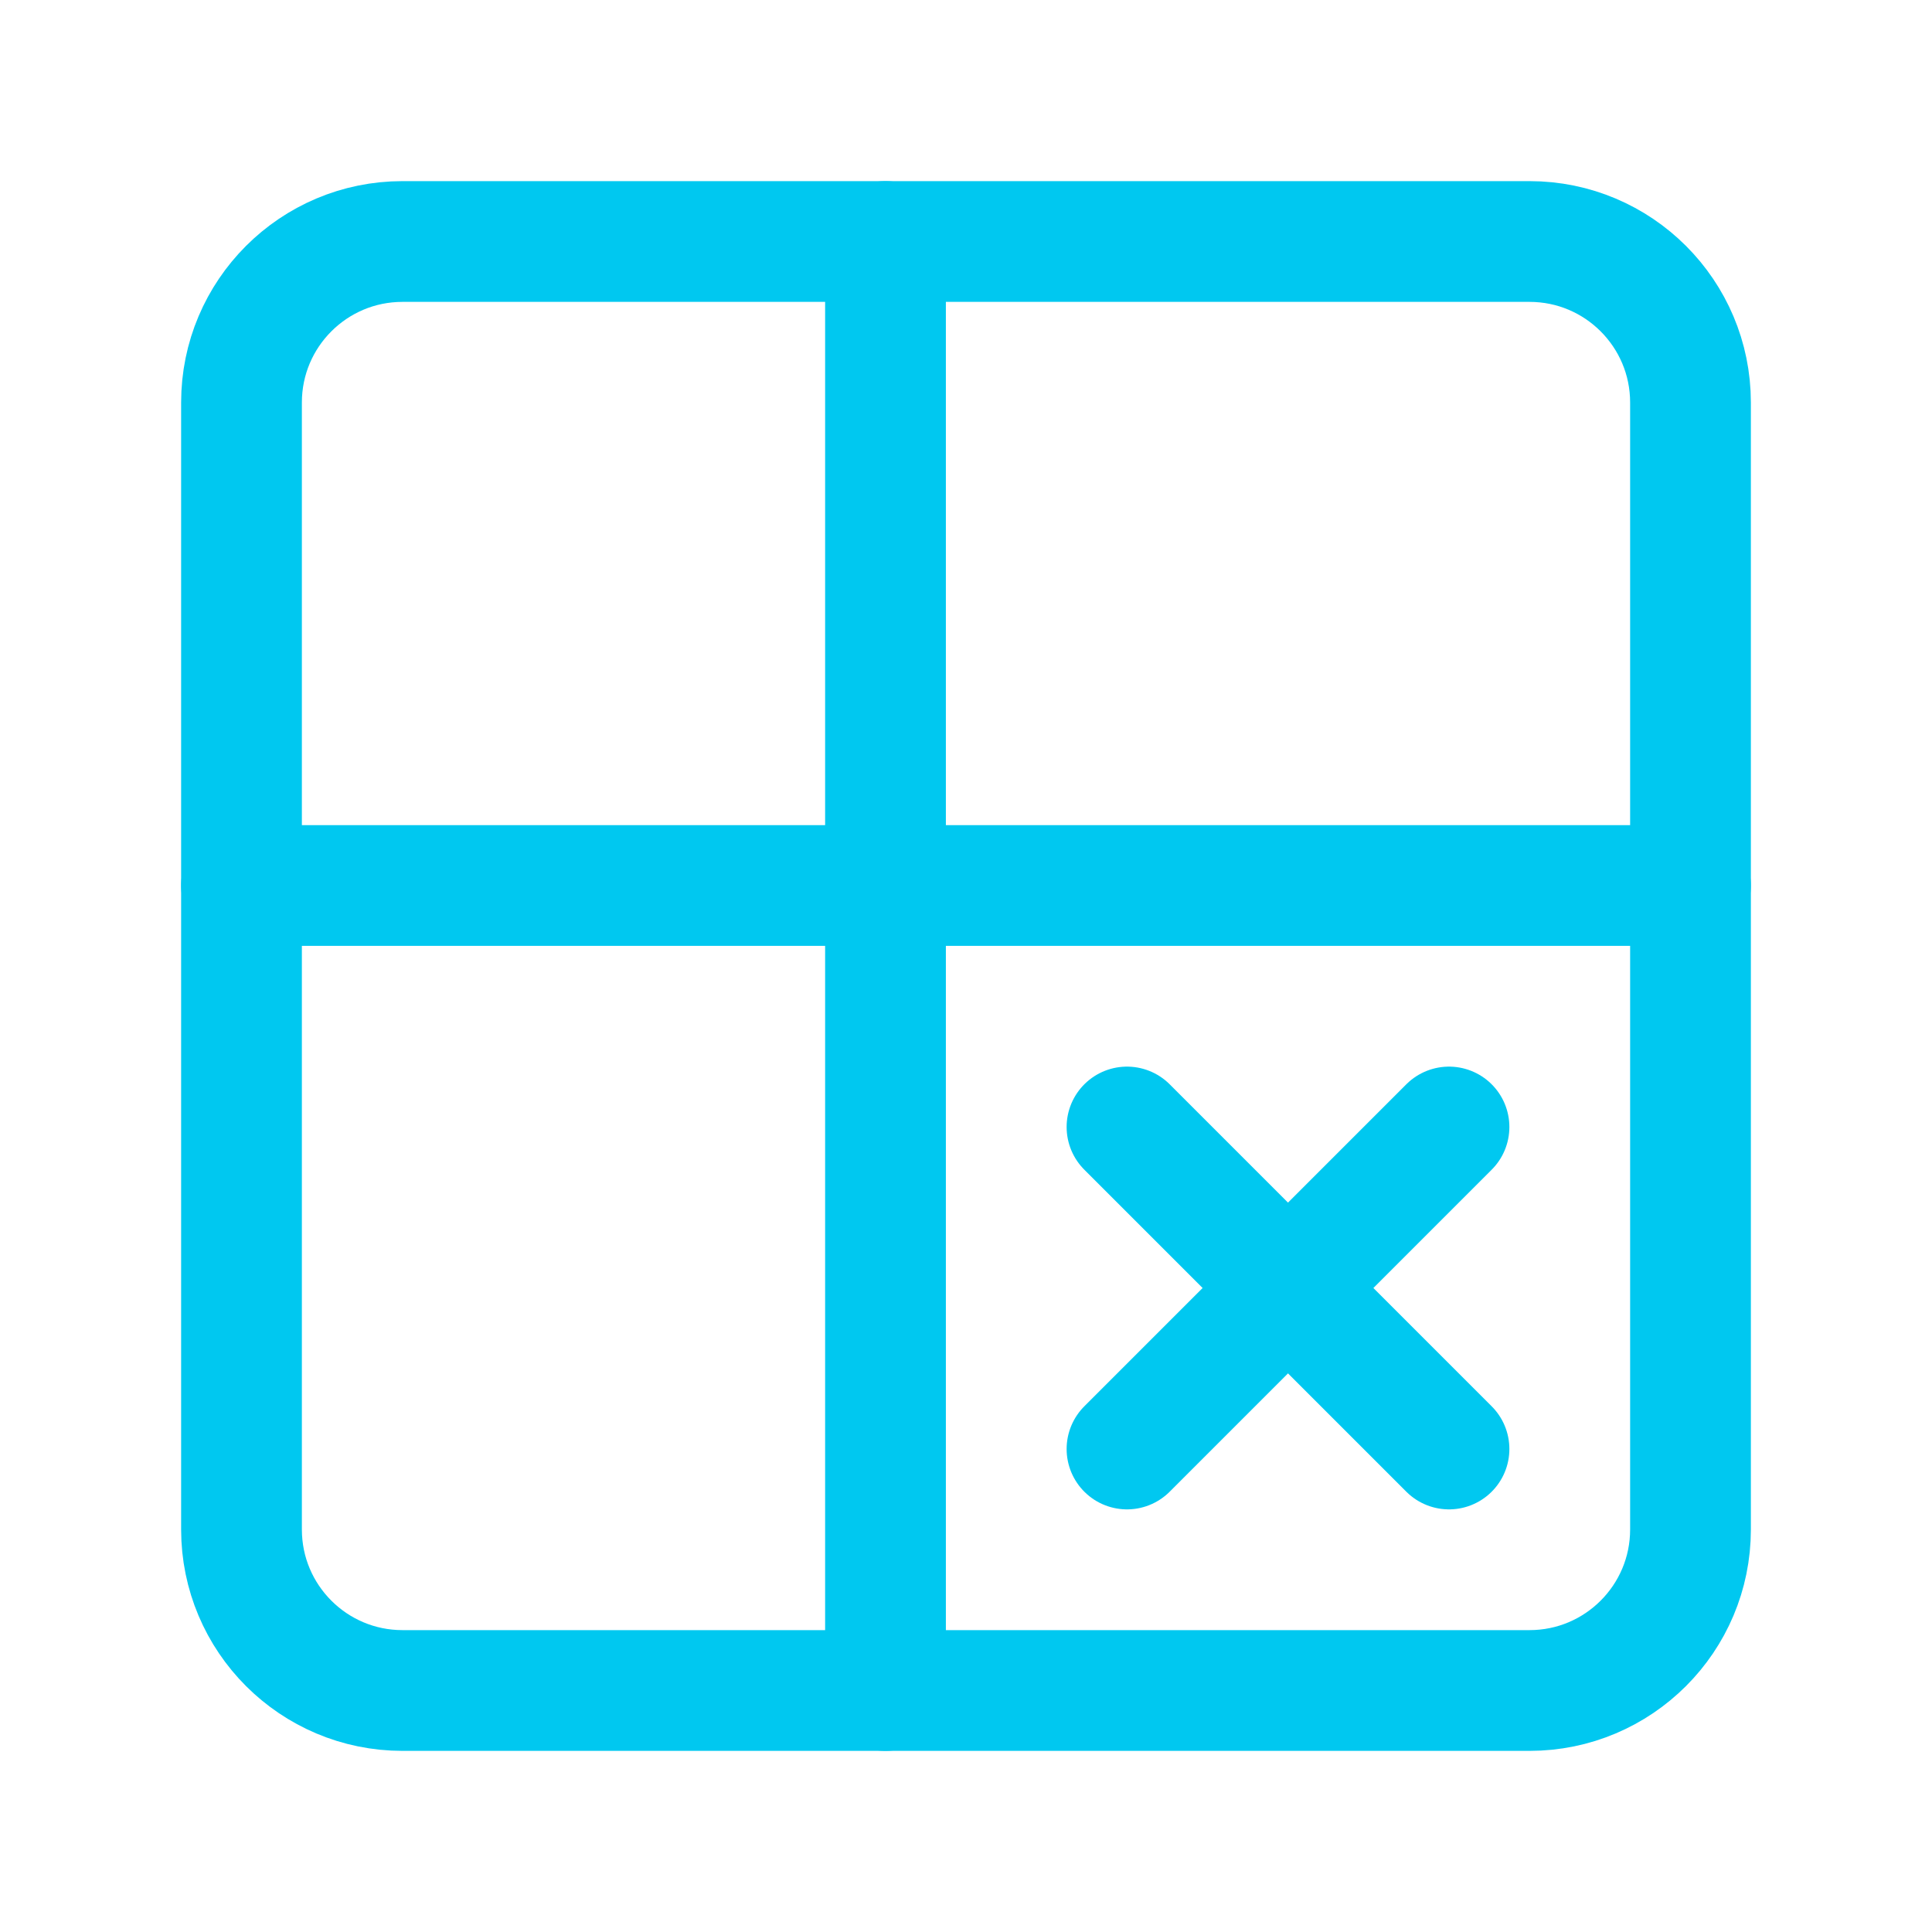
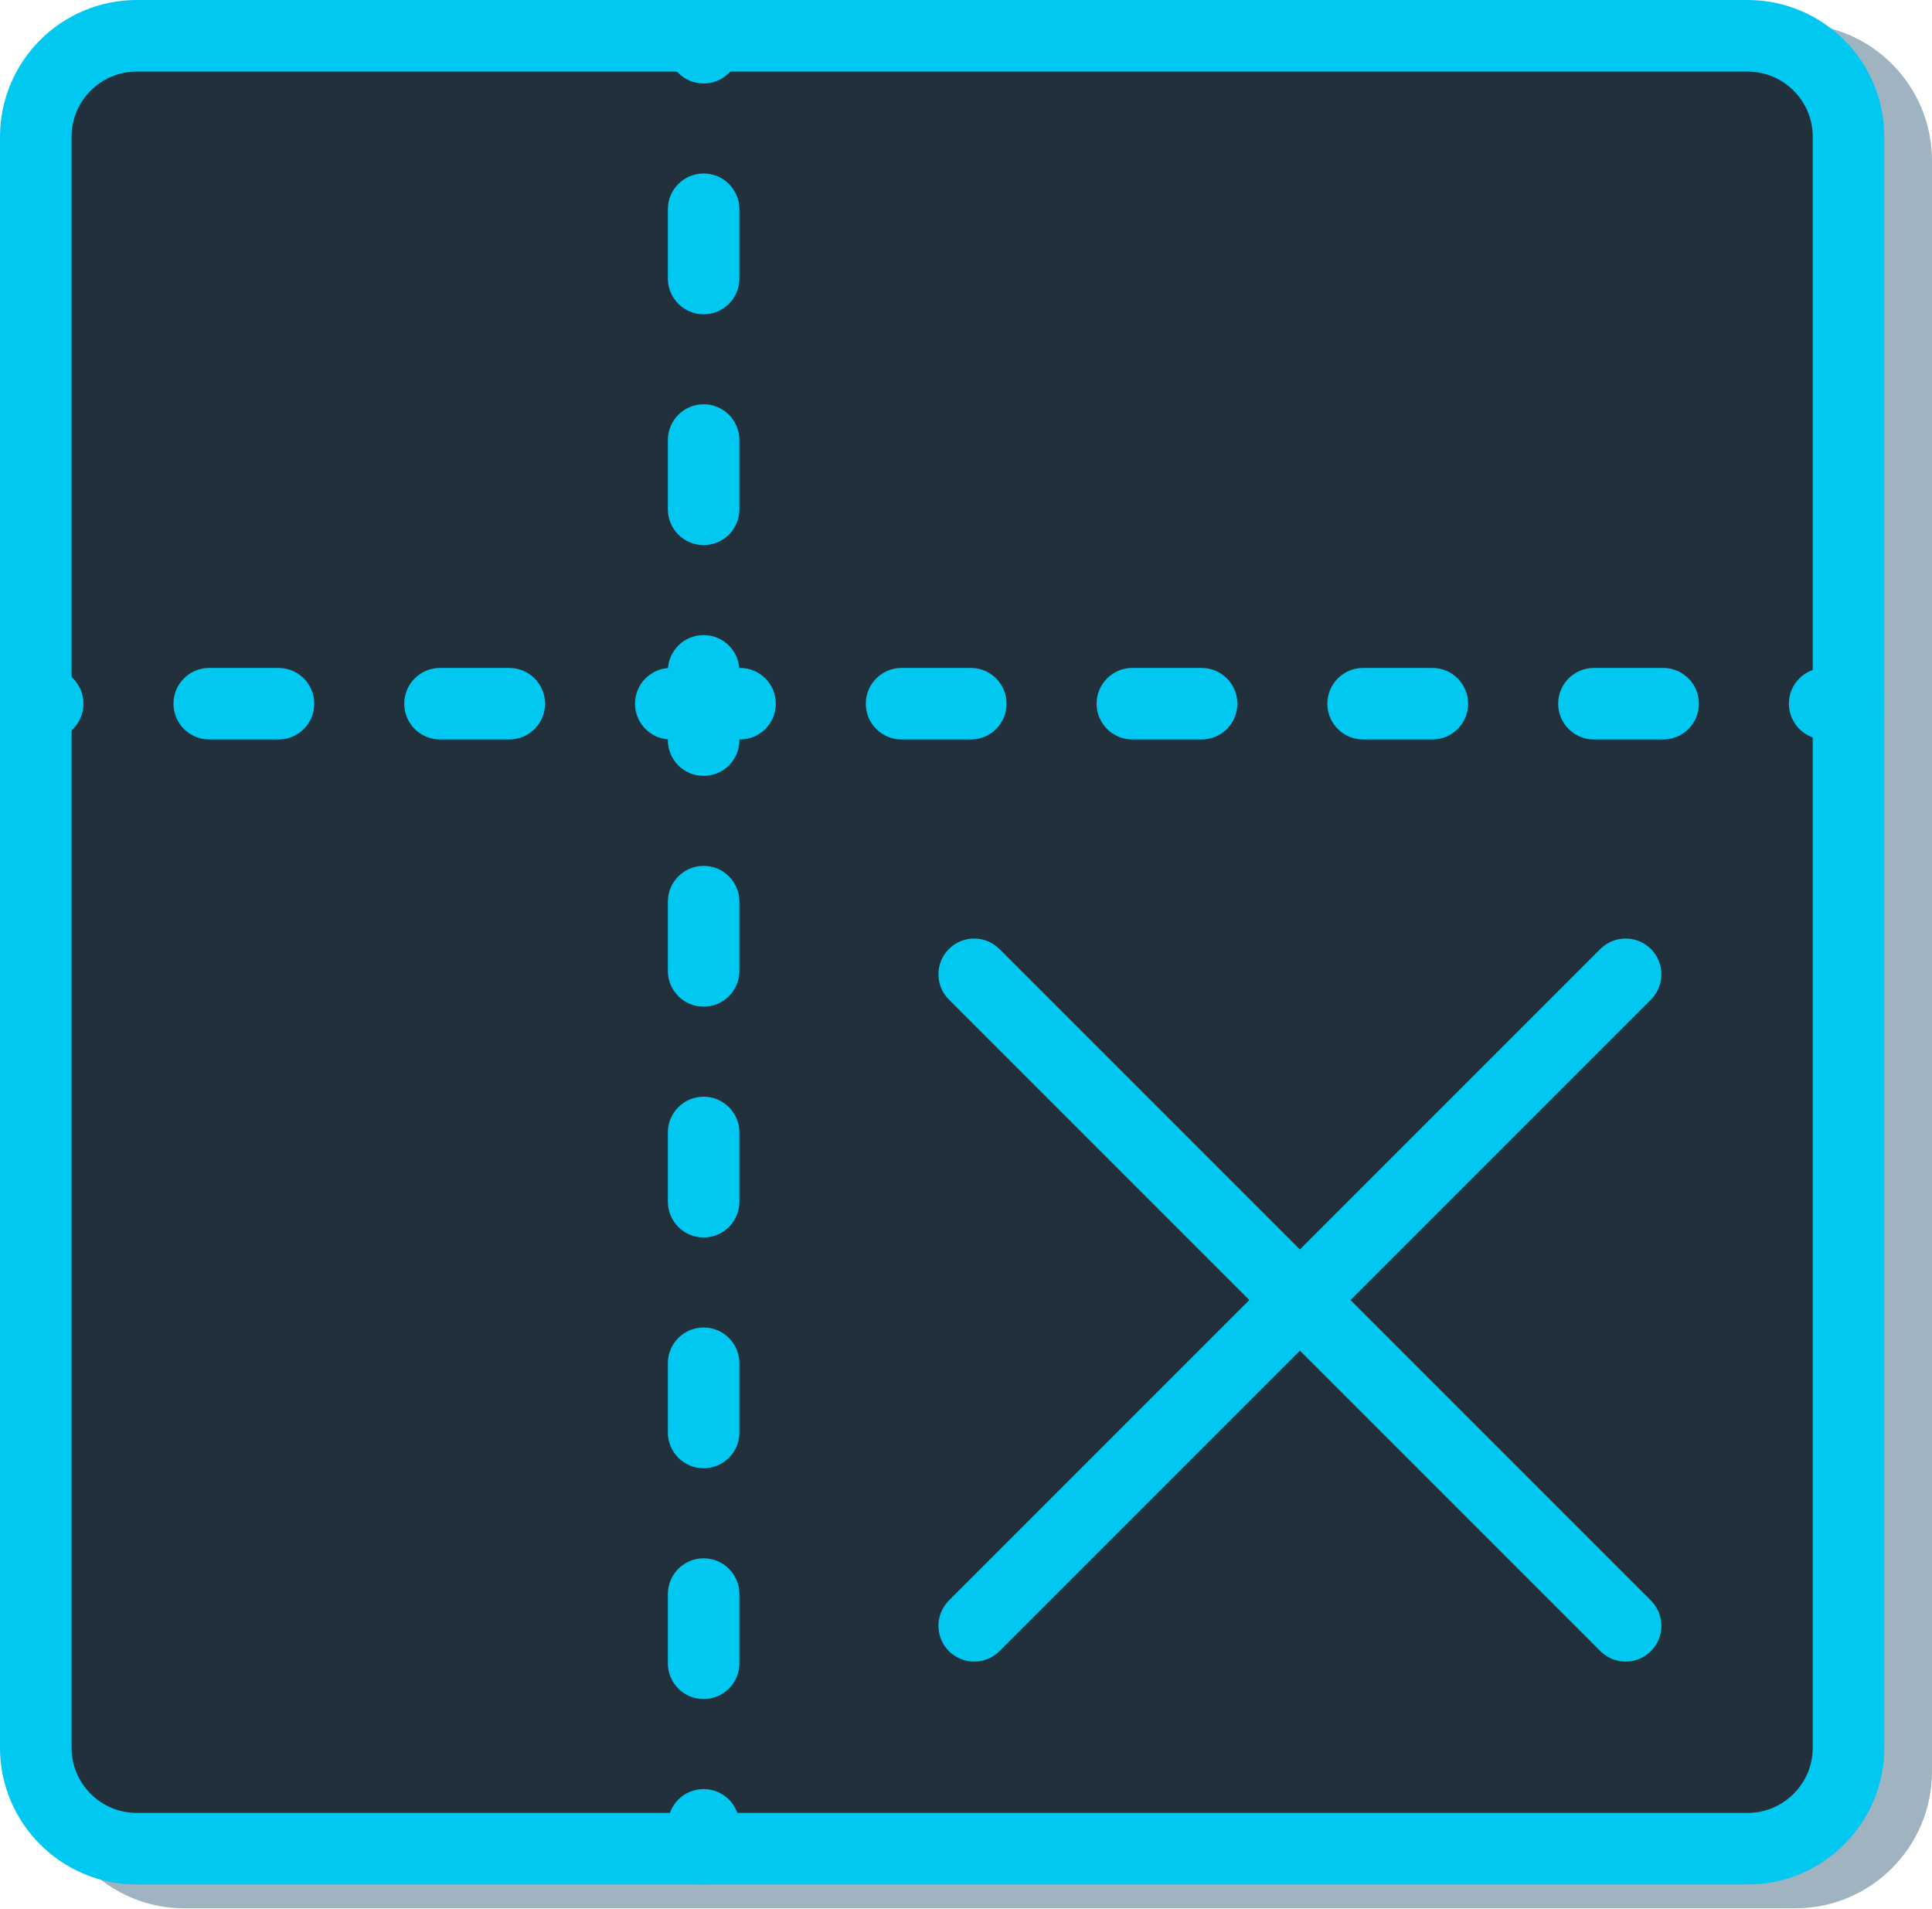
- <svg xmlns="http://www.w3.org/2000/svg" viewBox="0 0 24 24" fill="none" stroke="#00c8f0" stroke-width="1.5" stroke-linecap="round" stroke-linejoin="round">
-   <rect x="3" y="3" width="18" height="18" rx="2" />
-   <path d="M3 11h18M11 3v18m3-7 4 4m0-4-4 4" />
+ <svg xmlns="http://www.w3.org/2000/svg" id="Layer_2" data-name="Layer 2" viewBox="0 0 81 80">
+   <defs>
+     <style>
+       .cls-1 {
+         fill: none;
+       }
+ 
+       .cls-2 {
+         fill: #9fb3c1;
+       }
+ 
+       .cls-3 {
+         fill: #00c8f0;
+       }
+ 
+       .cls-4 {
+         fill: #22303c;
+       }
+     </style>
+   </defs>
+   <g id="Icon">
+     <g>
+       <path class="cls-2" d="M7.733,1h67.534c3.164,0,5.733,2.569,5.733,5.733v67.534c0,3.164-2.569,5.733-5.733,5.733H7.732c-3.164,0-5.732-2.569-5.732-5.732V6.733C2,3.569,4.569,1,7.733,1Z" />
+       <g>
+         <g>
+           <rect class="cls-4" x="1.5" y="1.5" width="76" height="76" rx="4.233" ry="4.233" />
+           <path class="cls-3" d="M73.268,79H5.733c-3.161,0-5.733-2.571-5.733-5.732V5.733C0,2.572,2.572,0,5.733,0h67.535c3.161,0,5.732,2.572,5.732,5.733v67.535c0,3.161-2.571,5.732-5.732,5.732ZM5.733,3c-1.507,0-2.733,1.226-2.733,2.733v67.535c0,1.507,1.226,2.732,2.733,2.732h67.535c1.507,0,2.732-1.226,2.732-2.732V5.733c0-1.507-1.226-2.733-2.732-2.733H5.733Z" />
+         </g>
+         <g>
+           <path class="cls-3" d="M29.5,3.5c-.829,0-1.5-.671-1.5-1.5v-.5c0-.829.671-1.5,1.5-1.5s1.5.671,1.5,1.5v.5c0,.829-.671,1.5-1.5,1.5Z" />
+           <path class="cls-3" d="M29.5,71.228c-.829,0-1.5-.672-1.5-1.5v-2.902c0-.828.671-1.5,1.5-1.5s1.5.672,1.5,1.5v2.902c0,.828-.671,1.5-1.5,1.5ZM29.5,61.552c-.829,0-1.5-.672-1.5-1.5v-2.902c0-.828.671-1.5,1.5-1.5s1.5.672,1.5,1.5v2.902c0,.828-.671,1.5-1.5,1.5ZM29.5,51.877c-.829,0-1.5-.672-1.5-1.5v-2.902c0-.828.671-1.5,1.5-1.5s1.5.672,1.5,1.5v2.902c0,.828-.671,1.5-1.5,1.5ZM29.5,42.201c-.829,0-1.5-.672-1.5-1.5v-2.902c0-.829.671-1.5,1.5-1.5s1.5.671,1.5,1.5v2.902c0,.828-.671,1.5-1.5,1.5ZM29.5,32.526c-.829,0-1.5-.671-1.5-1.5v-2.903c0-.829.671-1.5,1.5-1.5s1.5.671,1.5,1.5v2.903c0,.829-.671,1.5-1.5,1.5ZM29.5,22.851c-.829,0-1.5-.671-1.5-1.5v-2.903c0-.829.671-1.5,1.5-1.5s1.5.671,1.5,1.5v2.903c0,.829-.671,1.5-1.5,1.5ZM29.5,13.176c-.829,0-1.5-.671-1.5-1.5v-2.903c0-.829.671-1.5,1.5-1.5s1.5.671,1.5,1.5v2.903c0,.829-.671,1.5-1.5,1.5Z" />
+           <path class="cls-3" d="M29.5,79c-.829,0-1.5-.672-1.5-1.5v-1c0-.828.671-1.5,1.5-1.5s1.5.672,1.5,1.5v1c0,.828-.671,1.5-1.5,1.5Z" />
+         </g>
+         <g>
+           <path class="cls-3" d="M2,31h-.5c-.829,0-1.5-.671-1.5-1.5s.671-1.5,1.5-1.5h.5c.829,0,1.5.671,1.5,1.5s-.671,1.5-1.5,1.5Z" />
+           <path class="cls-3" d="M69.728,31h-2.902c-.828,0-1.5-.671-1.5-1.5s.672-1.5,1.5-1.5h2.902c.828,0,1.5.671,1.5,1.5s-.672,1.5-1.5,1.5ZM60.052,31h-2.902c-.828,0-1.5-.671-1.5-1.5s.672-1.5,1.5-1.5h2.902c.828,0,1.5.671,1.5,1.5s-.672,1.5-1.5,1.5ZM50.377,31h-2.902c-.828,0-1.5-.671-1.5-1.5s.672-1.5,1.5-1.5h2.902c.828,0,1.5.671,1.5,1.5s-.672,1.5-1.5,1.5ZM40.701,31h-2.902c-.829,0-1.5-.671-1.5-1.5s.671-1.5,1.5-1.5h2.902c.828,0,1.5.671,1.5,1.5s-.672,1.5-1.5,1.5ZM31.026,31h-2.903c-.829,0-1.5-.671-1.5-1.5s.671-1.5,1.5-1.5h2.903c.829,0,1.5.671,1.5,1.5s-.671,1.5-1.5,1.5ZM21.351,31h-2.903c-.829,0-1.5-.671-1.5-1.5s.671-1.5,1.5-1.5h2.903c.829,0,1.5.671,1.5,1.5s-.671,1.5-1.5,1.5ZM11.676,31h-2.903c-.829,0-1.5-.671-1.5-1.5s.671-1.5,1.5-1.5h2.903c.829,0,1.5.671,1.5,1.5s-.671,1.5-1.5,1.5Z" />
+           <path class="cls-3" d="M77.5,31h-1c-.828,0-1.5-.671-1.5-1.5s.672-1.5,1.5-1.5h1c.828,0,1.5.671,1.5,1.5s-.672,1.5-1.5,1.5Z" />
+         </g>
+         <g>
+           <line class="cls-1" x1="40.844" y1="68.156" x2="68.156" y2="40.844" />
+           <path class="cls-3" d="M40.844,69.656c-.384,0-.768-.146-1.061-.439-.586-.586-.586-1.535,0-2.121l27.312-27.312c.586-.586,1.535-.586,2.121,0,.586.585.586,1.535,0,2.121l-27.312,27.312c-.293.293-.677.439-1.061.439Z" />
+         </g>
+         <g>
+           <line class="cls-1" x1="68.156" y1="68.156" x2="40.844" y2="40.844" />
+           <path class="cls-3" d="M68.156,69.656c-.384,0-.768-.146-1.061-.439l-27.312-27.312c-.586-.586-.586-1.536,0-2.121.586-.586,1.535-.586,2.121,0l27.312,27.312c.586.586.586,1.535,0,2.121-.293.293-.677.439-1.061.439Z" />
+         </g>
+       </g>
+     </g>
+   </g>
</svg>
